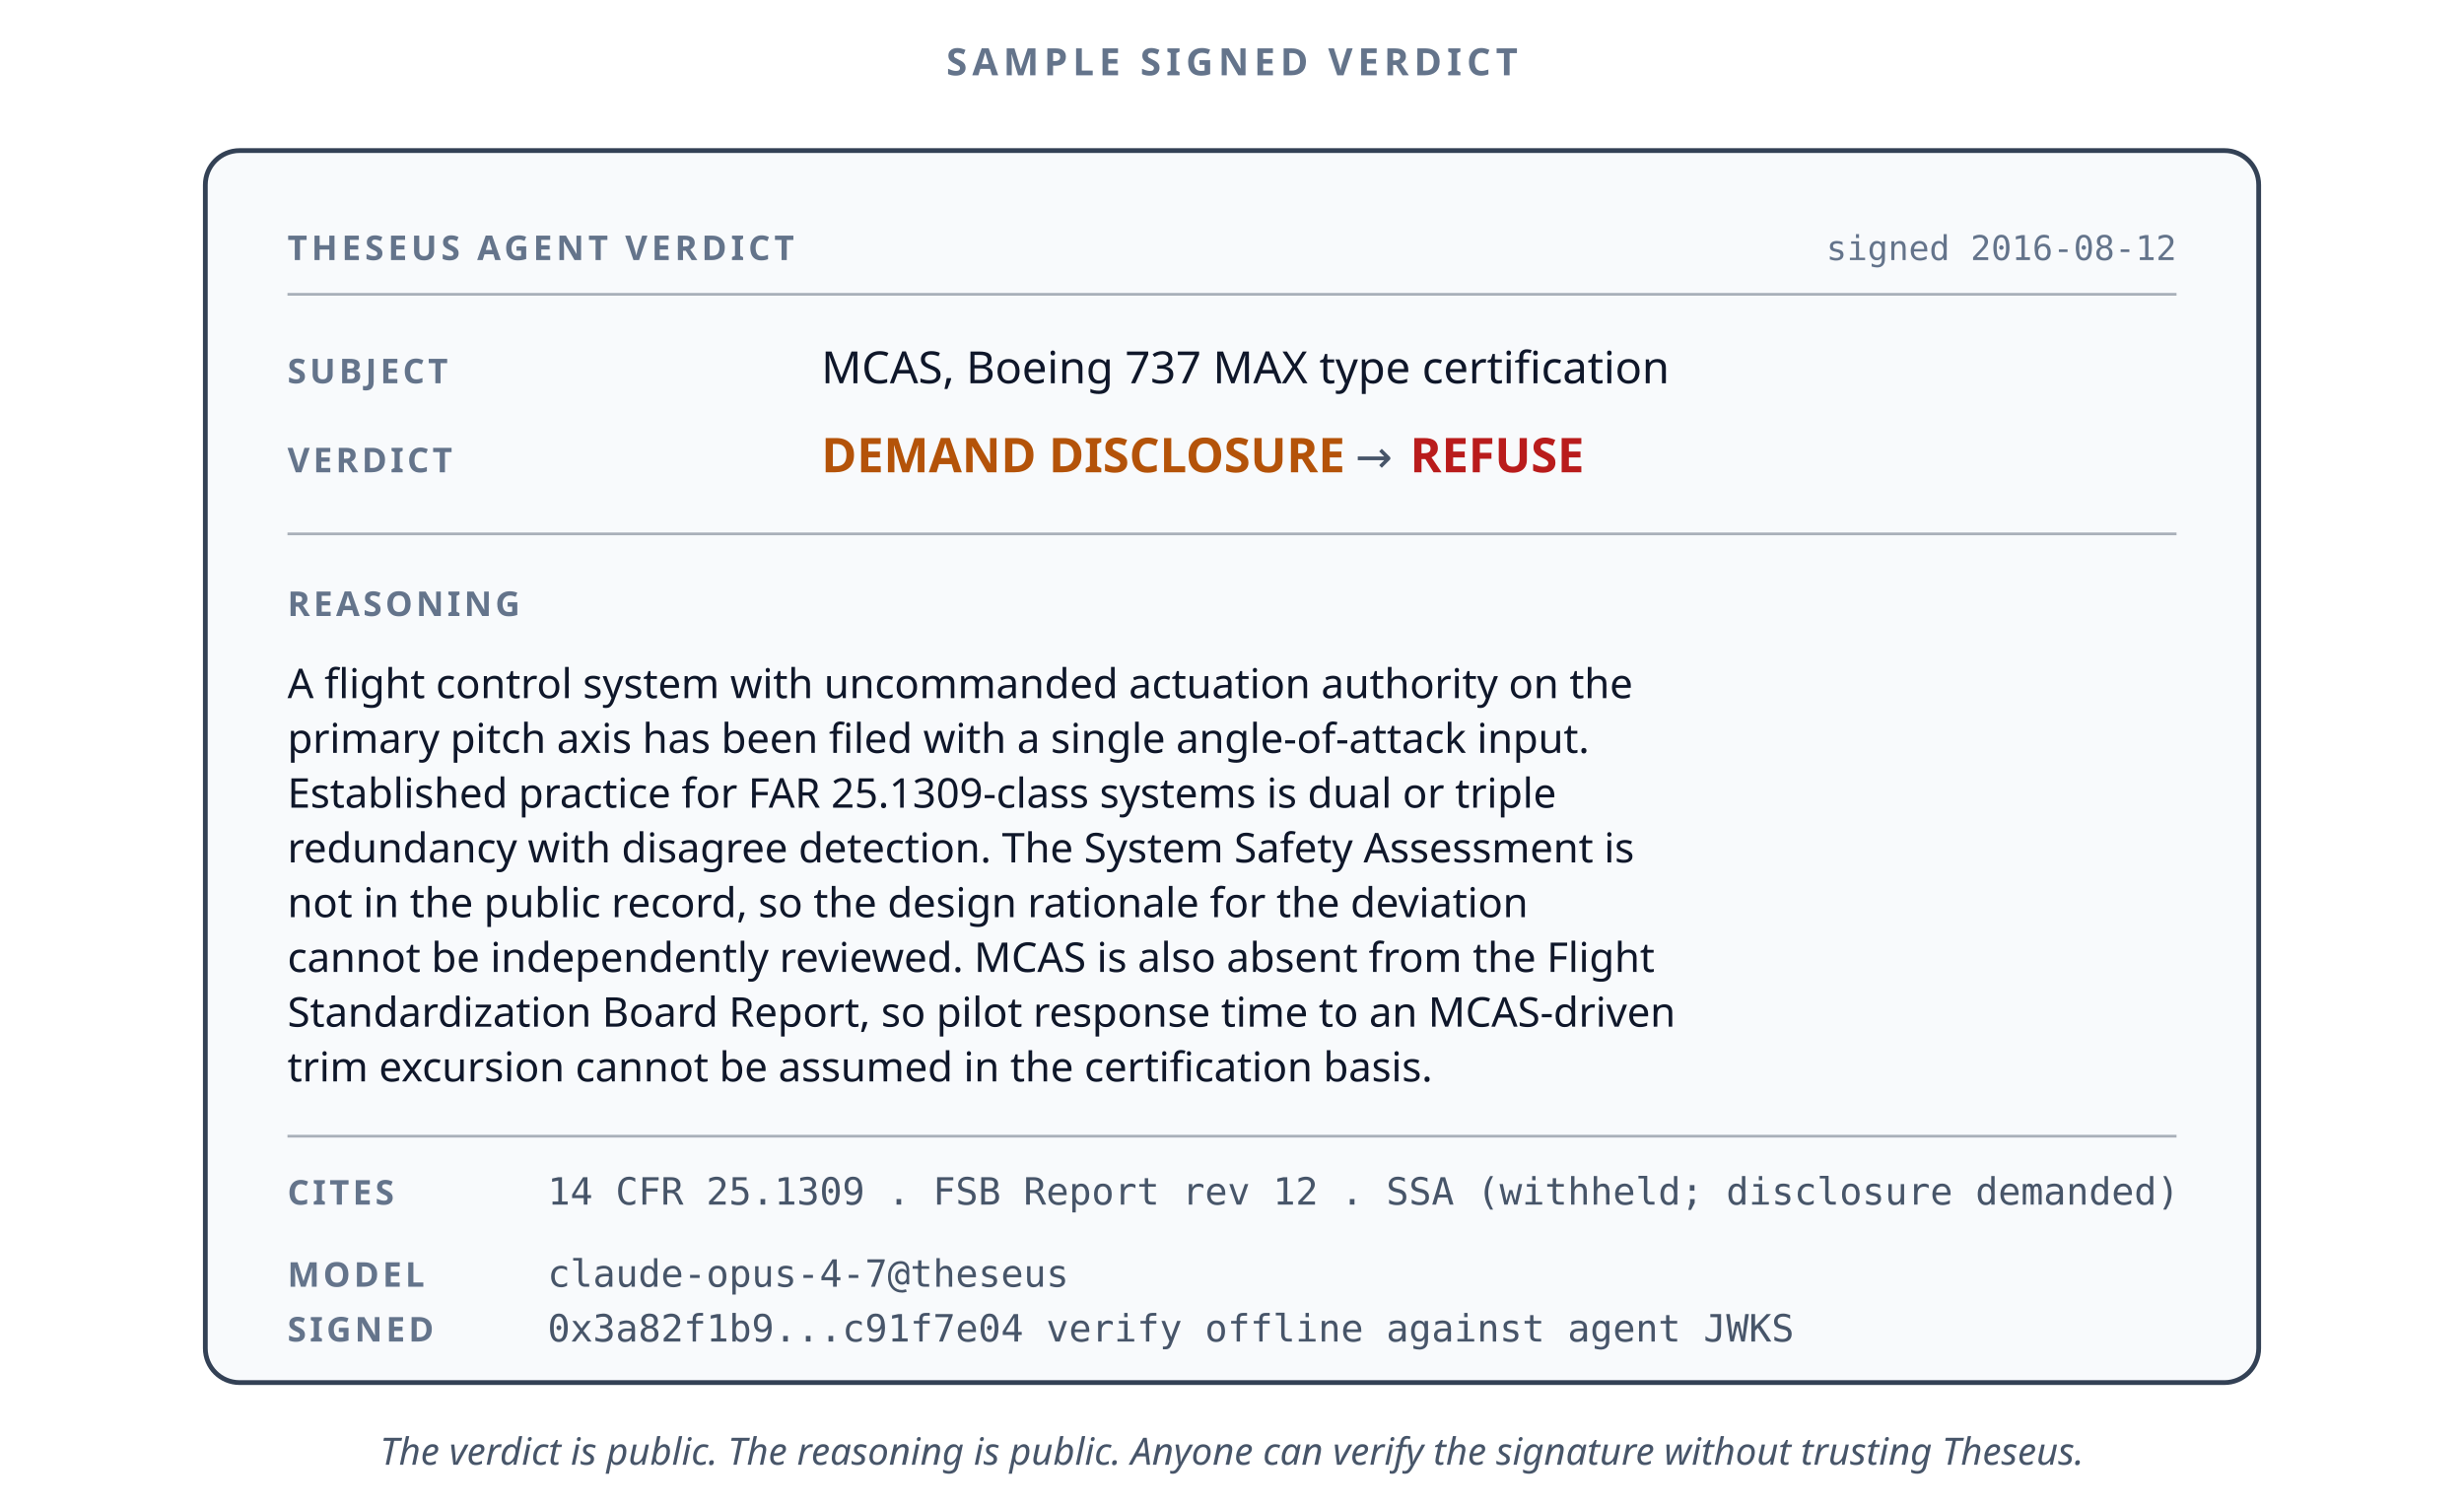
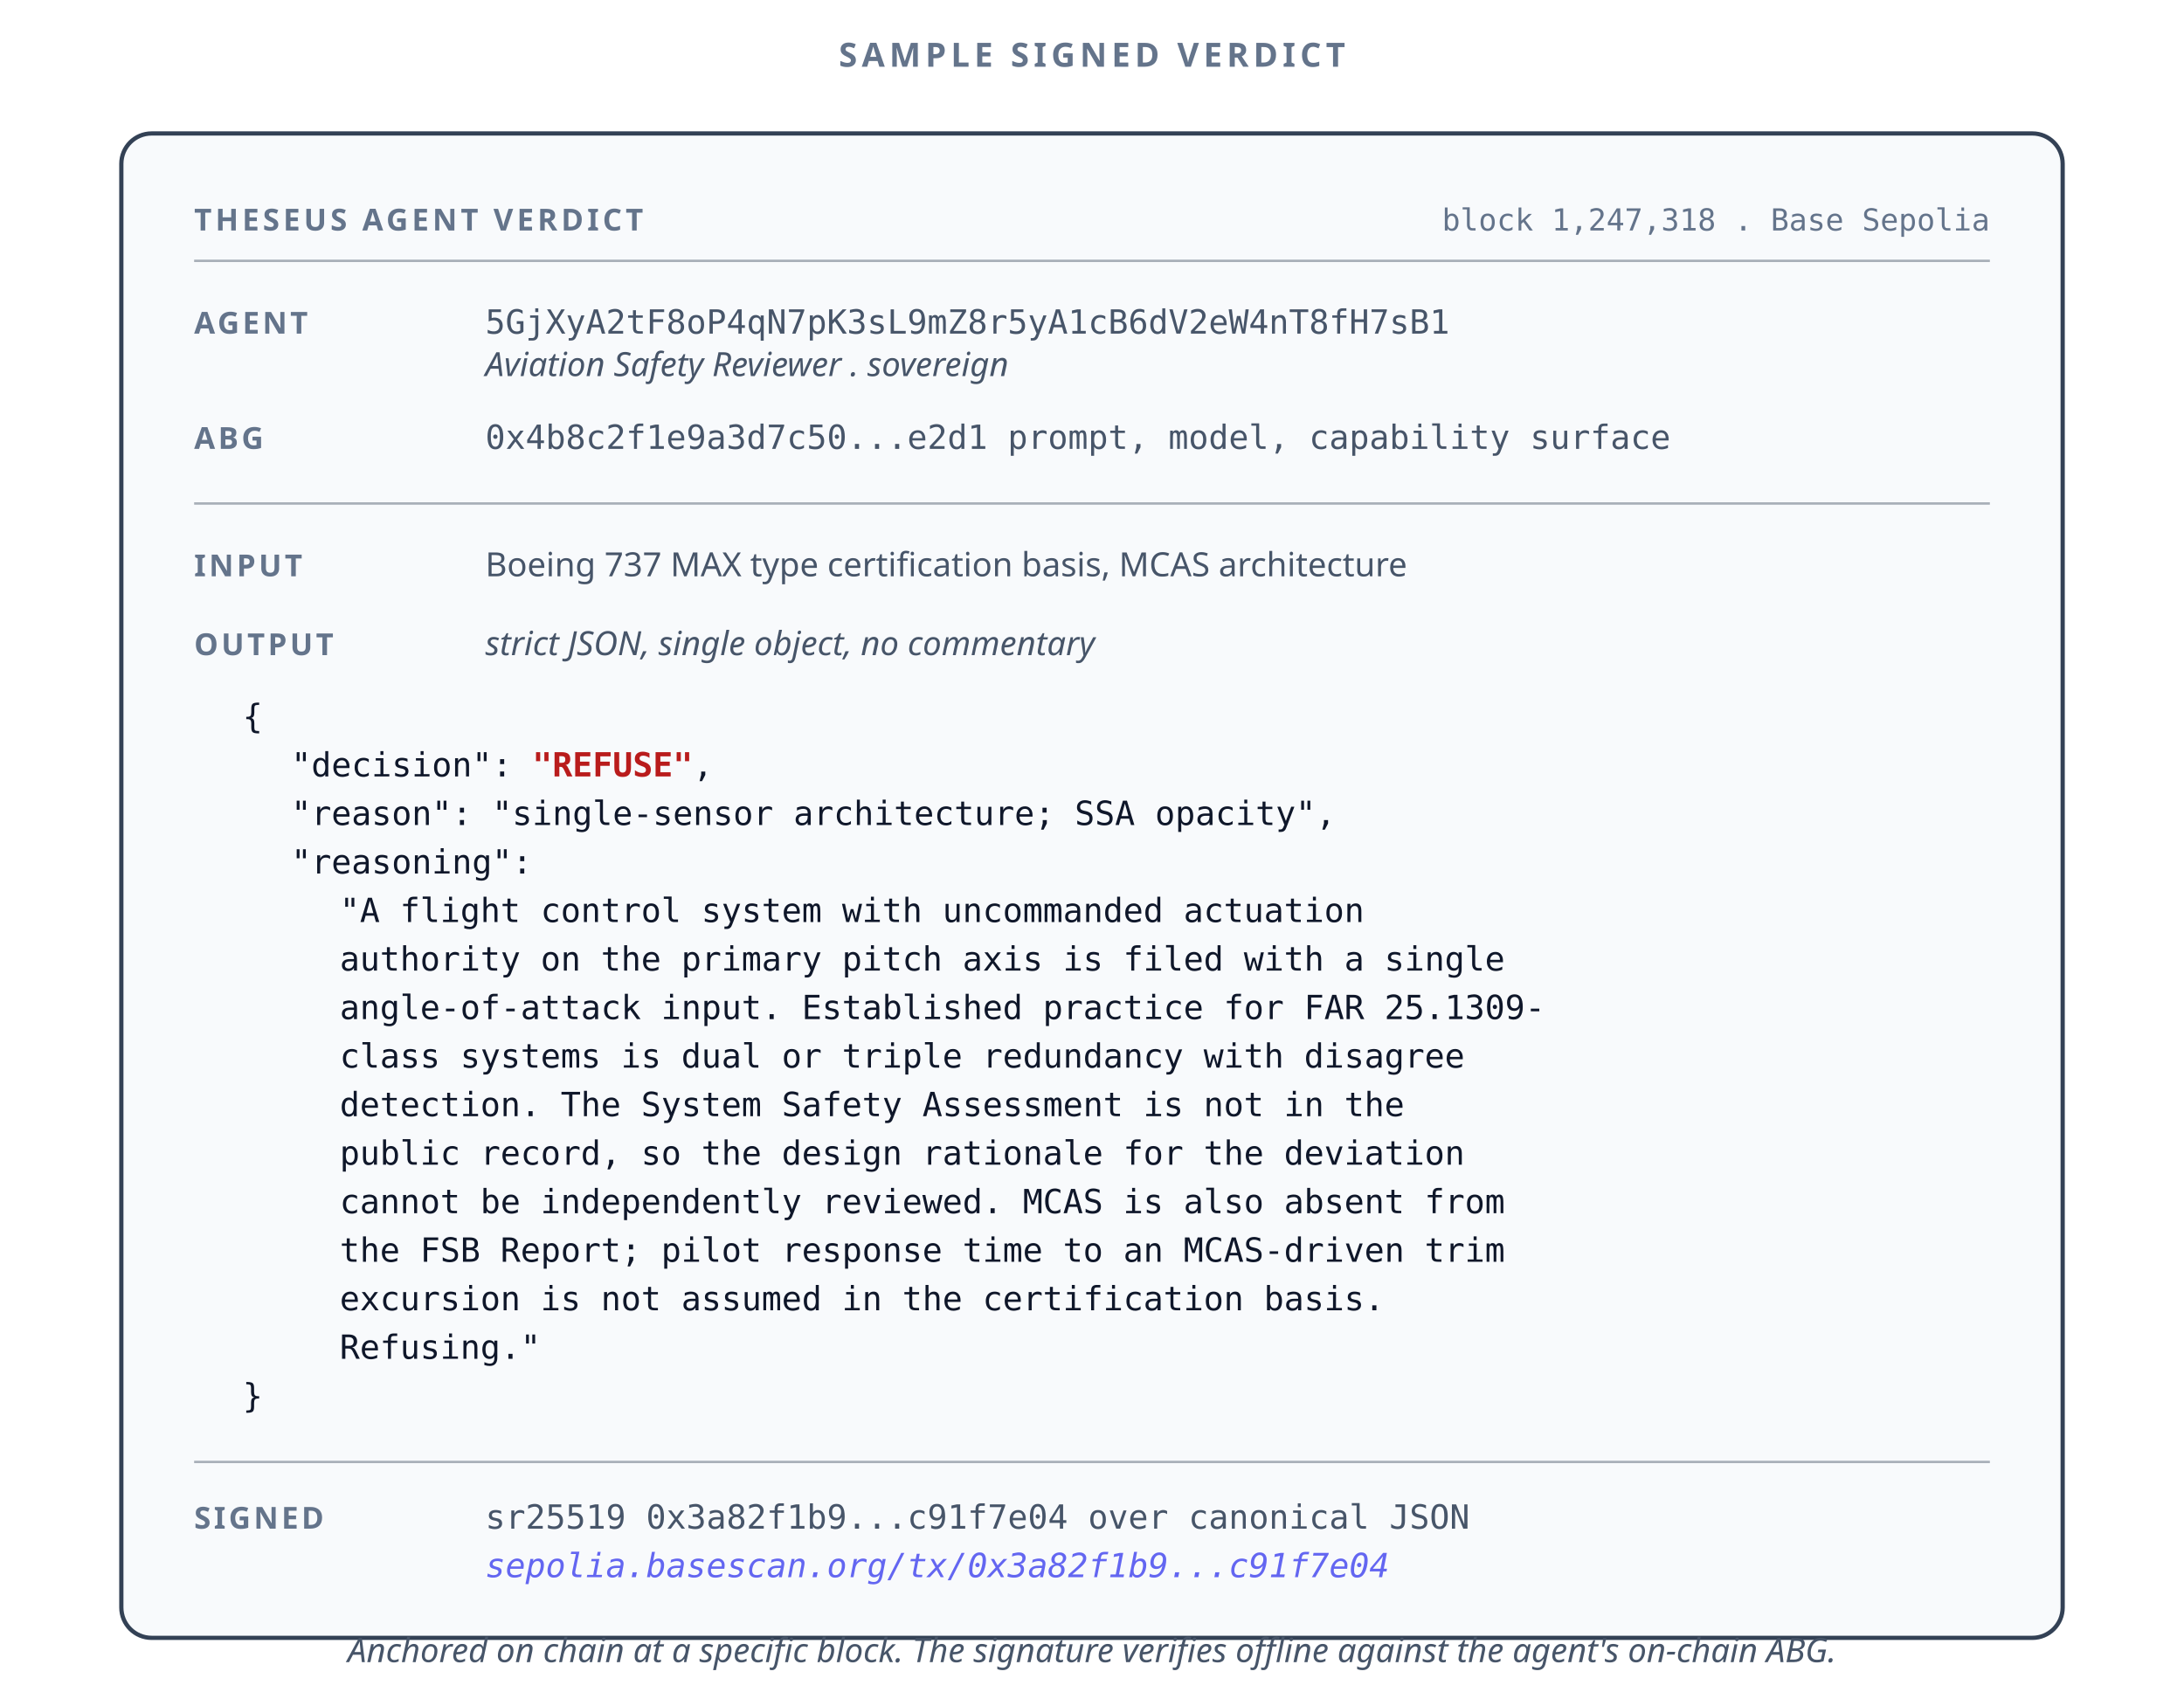
- <svg xmlns="http://www.w3.org/2000/svg" viewBox="0 0 720 440" role="img" aria-labelledby="t2">
+ <svg xmlns="http://www.w3.org/2000/svg" viewBox="0 0 720 560" role="img" aria-labelledby="t2">
  <style>
    .ink { stroke: #334155; }
    .label { fill: #0f172a; }
    .sub { fill: #475569; }
    .eyebrow { fill: #64748b; }
    .mono { font-family: ui-monospace, SFMono-Regular, Menlo, monospace; }
    .body { font-family: ui-sans-serif, system-ui, sans-serif; }
    .refuse { fill: #b91c1c; }
-     .demand { fill: #b45309; }
+     .key { fill: #6366f1; }
    .panel { fill: #f8fafc; }
    .dark .ink { stroke: #cbd5e1; }
    .dark .label { fill: #f1f5f9; }
    .dark .sub { fill: #cbd5e1; }
    .dark .eyebrow { fill: #94a3b8; }
    .dark .refuse { fill: #fca5a5; }
-     .dark .demand { fill: #fcd34d; }
+     .dark .key { fill: #a5b4fc; }
    .dark .panel { fill: #0f172a; }
  </style>
  <text x="360" y="22" text-anchor="middle" class="eyebrow body" font-size="11" font-weight="600" letter-spacing="1.5">SAMPLE SIGNED VERDICT</text>
-   <rect x="60" y="44" width="600" height="360" rx="10" class="panel ink" stroke-width="1.4" />
-   <text x="84" y="76" class="eyebrow body" font-size="10" font-weight="600" letter-spacing="1.2">THESEUS AGENT VERDICT</text>
-   <text x="636" y="76" text-anchor="end" class="eyebrow mono" font-size="10">signed 2016-08-12</text>
-   <line x1="84" y1="86" x2="636" y2="86" class="ink" stroke-width="0.8" opacity="0.4" />
-   <text x="84" y="112" class="eyebrow body" font-size="10" font-weight="600" letter-spacing="1">SUBJECT</text>
-   <text x="240" y="112" class="label body" font-size="13">MCAS, Boeing 737 MAX type certification</text>
-   <text x="84" y="138" class="eyebrow body" font-size="10" font-weight="600" letter-spacing="1">VERDICT</text>
-   <text x="240" y="138" class="demand body" font-size="14" font-weight="700">DEMAND DISCLOSURE</text>
-   <text x="396" y="138" class="sub body" font-size="13">→</text>
-   <text x="412" y="138" class="refuse body" font-size="14" font-weight="700">REFUSE</text>
-   <line x1="84" y1="156" x2="636" y2="156" class="ink" stroke-width="0.8" opacity="0.4" />
-   <text x="84" y="180" class="eyebrow body" font-size="10" font-weight="600" letter-spacing="1">REASONING</text>
-   <text x="84" y="204" class="label body" font-size="12">A flight control system with uncommanded actuation authority on the</text>
-   <text x="84" y="220" class="label body" font-size="12">primary pitch axis has been filed with a single angle-of-attack input.</text>
-   <text x="84" y="236" class="label body" font-size="12">Established practice for FAR 25.1309-class systems is dual or triple</text>
-   <text x="84" y="252" class="label body" font-size="12">redundancy with disagree detection. The System Safety Assessment is</text>
-   <text x="84" y="268" class="label body" font-size="12">not in the public record, so the design rationale for the deviation</text>
-   <text x="84" y="284" class="label body" font-size="12">cannot be independently reviewed. MCAS is also absent from the Flight</text>
-   <text x="84" y="300" class="label body" font-size="12">Standardization Board Report, so pilot response time to an MCAS-driven</text>
-   <text x="84" y="316" class="label body" font-size="12">trim excursion cannot be assumed in the certification basis.</text>
-   <line x1="84" y1="332" x2="636" y2="332" class="ink" stroke-width="0.8" opacity="0.4" />
-   <text x="84" y="352" class="eyebrow body" font-size="10" font-weight="600" letter-spacing="1">CITES</text>
-   <text x="160" y="352" class="sub mono" font-size="11">14 CFR 25.1309 . FSB Report rev 12 . SSA (withheld; disclosure demanded)</text>
-   <text x="84" y="376" class="eyebrow body" font-size="10" font-weight="600" letter-spacing="1">MODEL</text>
-   <text x="160" y="376" class="sub mono" font-size="11">claude-opus-4-7@theseus</text>
-   <text x="84" y="392" class="eyebrow body" font-size="10" font-weight="600" letter-spacing="1">SIGNED</text>
-   <text x="160" y="392" class="sub mono" font-size="11">0x3a82f1b9...c91f7e04   verify offline against agent JWKS</text>
-   <text x="360" y="428" text-anchor="middle" class="sub body" font-size="11" font-style="italic">The verdict is public. The reasoning is public. Anyone can verify the signature without trusting Theseus.</text>
+   <rect x="40" y="44" width="640" height="496" rx="10" class="panel ink" stroke-width="1.4" />
+   <text x="64" y="76" class="eyebrow body" font-size="10" font-weight="600" letter-spacing="1.2">THESEUS AGENT VERDICT</text>
+   <text x="656" y="76" text-anchor="end" class="eyebrow mono" font-size="10">block 1,247,318 . Base Sepolia</text>
+   <line x1="64" y1="86" x2="656" y2="86" class="ink" stroke-width="0.8" opacity="0.4" />
+   <text x="64" y="110" class="eyebrow body" font-size="10" font-weight="600" letter-spacing="1">AGENT</text>
+   <text x="160" y="110" class="sub mono" font-size="11">5GjXyA2tF8oP4qN7pK3sL9mZ8r5yA1cB6dV2eW4nT8fH7sB1</text>
+   <text x="160" y="124" class="sub body" font-size="11" font-style="italic">Aviation Safety Reviewer  .  sovereign</text>
+   <text x="64" y="148" class="eyebrow body" font-size="10" font-weight="600" letter-spacing="1">ABG</text>
+   <text x="160" y="148" class="sub mono" font-size="11">0x4b8c2f1e9a3d7c50...e2d1   prompt, model, capability surface</text>
+   <line x1="64" y1="166" x2="656" y2="166" class="ink" stroke-width="0.8" opacity="0.4" />
+   <text x="64" y="190" class="eyebrow body" font-size="10" font-weight="600" letter-spacing="1">INPUT</text>
+   <text x="160" y="190" class="sub body" font-size="11">Boeing 737 MAX type certification basis, MCAS architecture</text>
+   <text x="64" y="216" class="eyebrow body" font-size="10" font-weight="600" letter-spacing="1">OUTPUT</text>
+   <text x="160" y="216" class="sub body" font-size="11" font-style="italic">strict JSON, single object, no commentary</text>
+   <text x="80" y="240" class="label mono" font-size="11">{</text>
+   <text x="96" y="256" class="label mono" font-size="11">"decision": <tspan class="refuse" font-weight="700">"REFUSE"</tspan>,</text>
+   <text x="96" y="272" class="label mono" font-size="11">"reason": "single-sensor architecture; SSA opacity",</text>
+   <text x="96" y="288" class="label mono" font-size="11">"reasoning":</text>
+   <text x="112" y="304" class="label mono" font-size="11">"A flight control system with uncommanded actuation</text>
+   <text x="112" y="320" class="label mono" font-size="11">authority on the primary pitch axis is filed with a single</text>
+   <text x="112" y="336" class="label mono" font-size="11">angle-of-attack input. Established practice for FAR 25.1309-</text>
+   <text x="112" y="352" class="label mono" font-size="11">class systems is dual or triple redundancy with disagree</text>
+   <text x="112" y="368" class="label mono" font-size="11">detection. The System Safety Assessment is not in the</text>
+   <text x="112" y="384" class="label mono" font-size="11">public record, so the design rationale for the deviation</text>
+   <text x="112" y="400" class="label mono" font-size="11">cannot be independently reviewed. MCAS is also absent from</text>
+   <text x="112" y="416" class="label mono" font-size="11">the FSB Report; pilot response time to an MCAS-driven trim</text>
+   <text x="112" y="432" class="label mono" font-size="11">excursion is not assumed in the certification basis.</text>
+   <text x="112" y="448" class="label mono" font-size="11">Refusing."</text>
+   <text x="80" y="464" class="label mono" font-size="11">}</text>
+   <line x1="64" y1="482" x2="656" y2="482" class="ink" stroke-width="0.8" opacity="0.4" />
+   <text x="64" y="504" class="eyebrow body" font-size="10" font-weight="600" letter-spacing="1">SIGNED</text>
+   <text x="160" y="504" class="sub mono" font-size="11">sr25519  0x3a82f1b9...c91f7e04  over canonical JSON</text>
+   <text x="160" y="520" class="key mono" font-size="11" font-style="italic">sepolia.basescan.org/tx/0x3a82f1b9...c91f7e04</text>
+   <text x="360" y="548" text-anchor="middle" class="sub body" font-size="11" font-style="italic">Anchored on chain at a specific block. The signature verifies offline against the agent's on-chain ABG.</text>
</svg>
